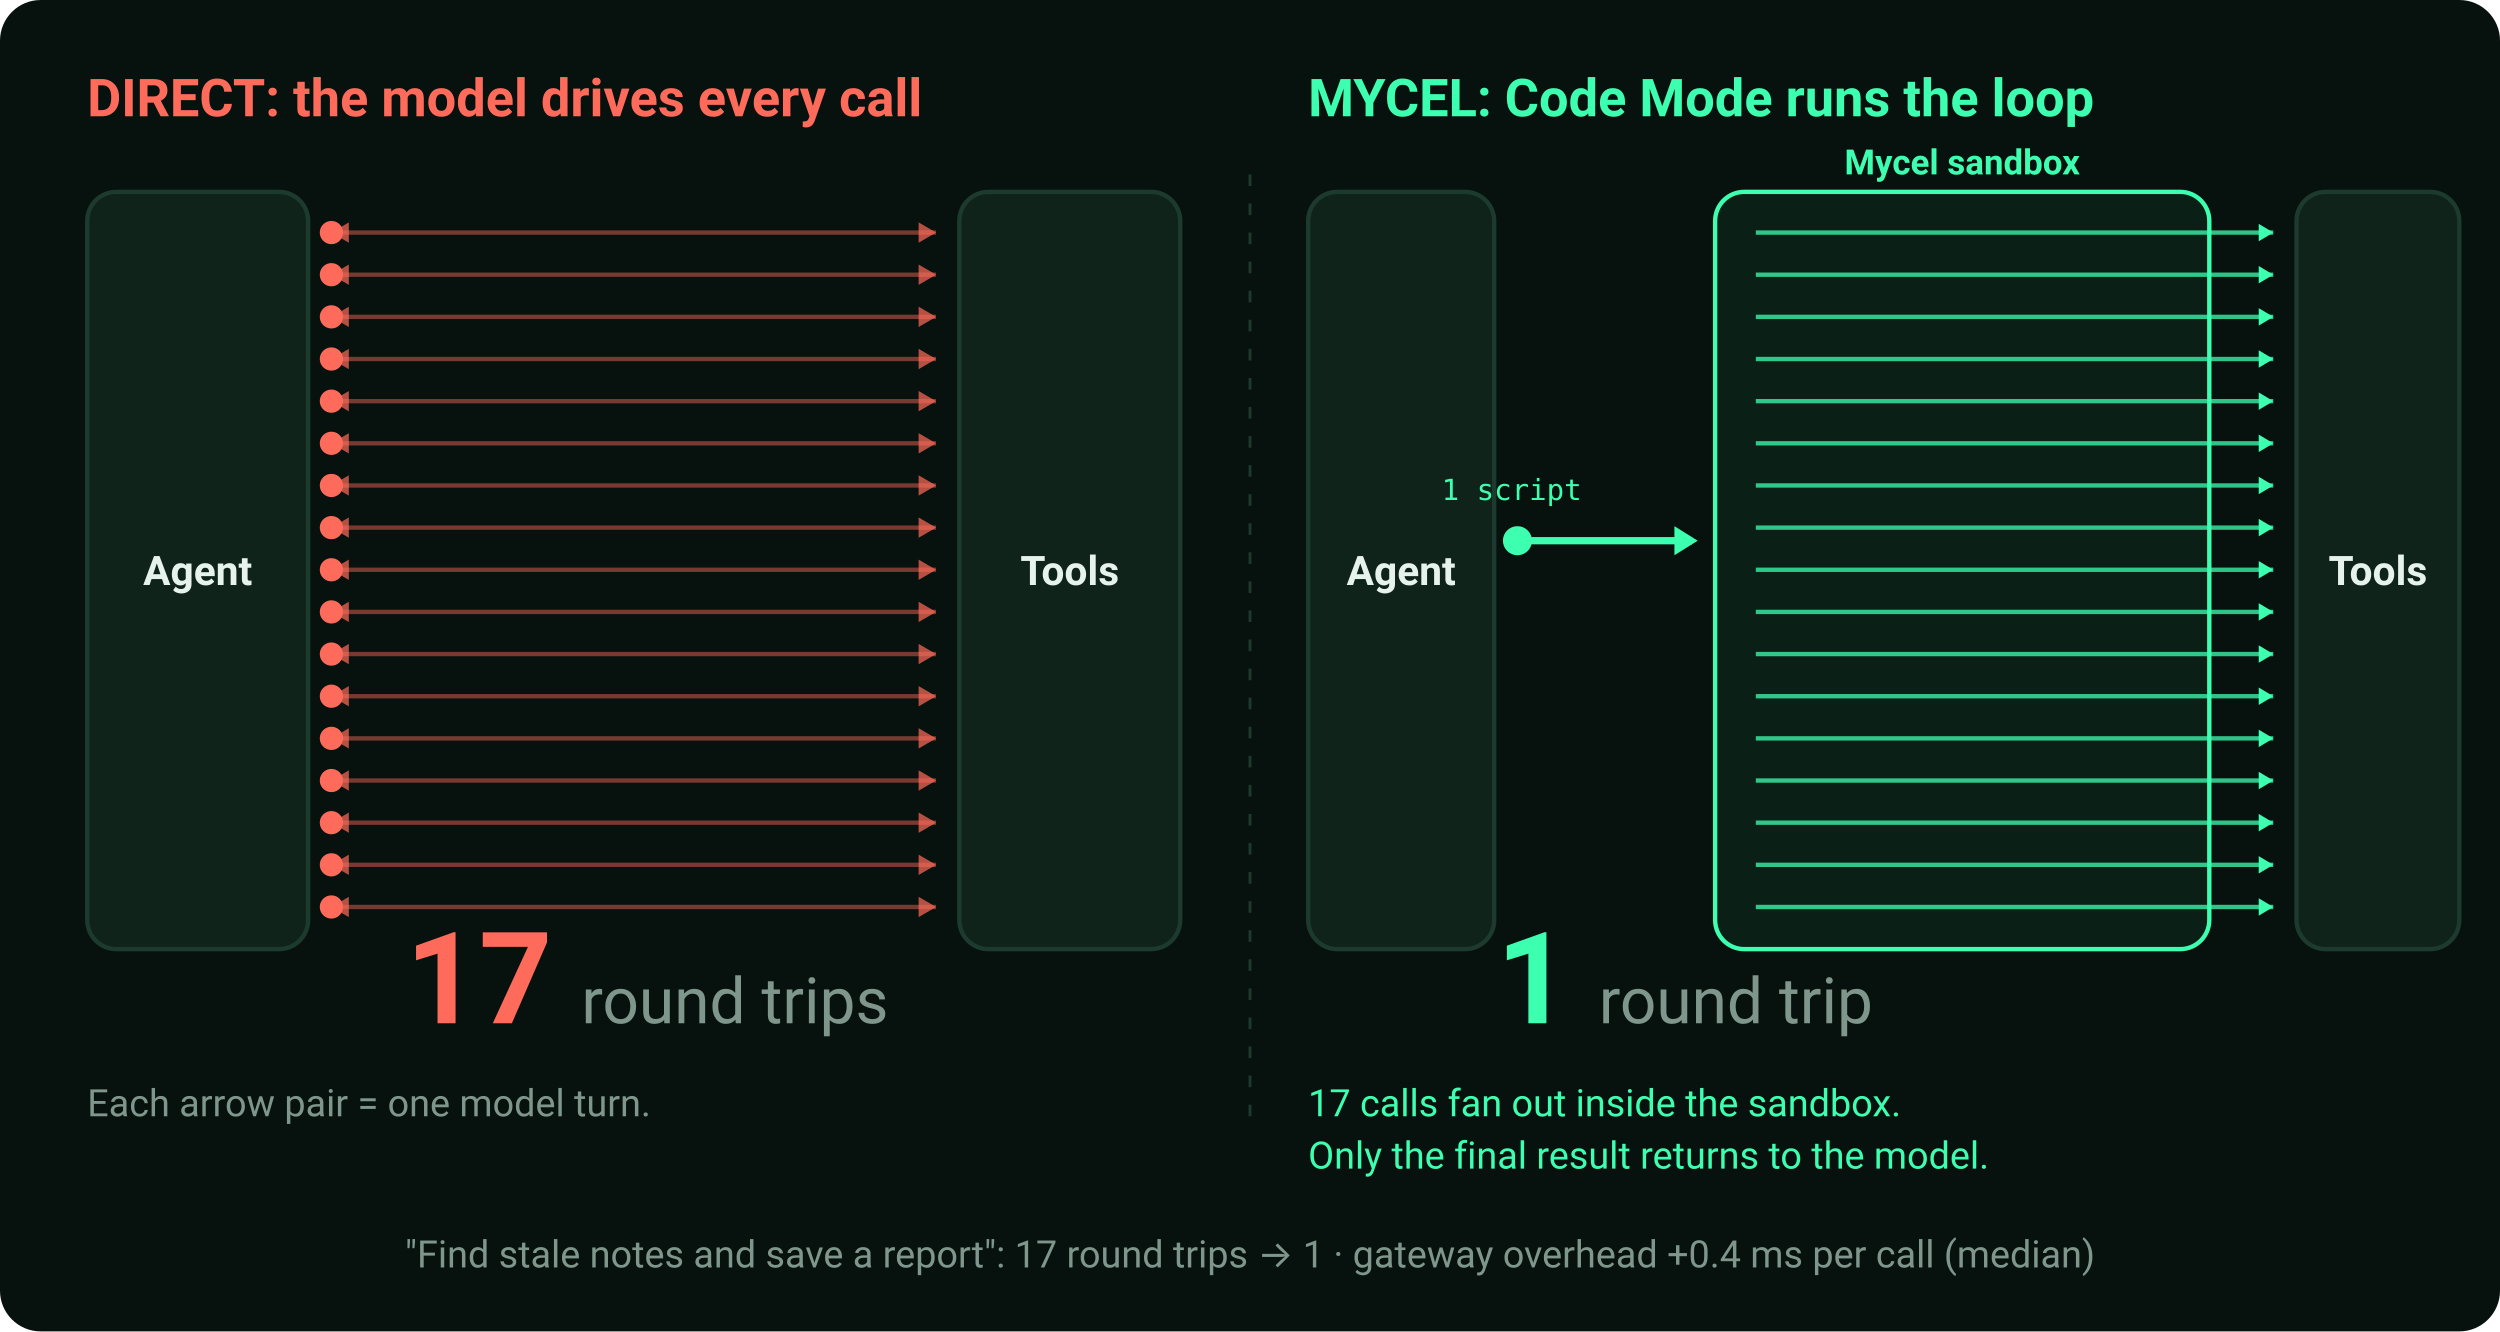
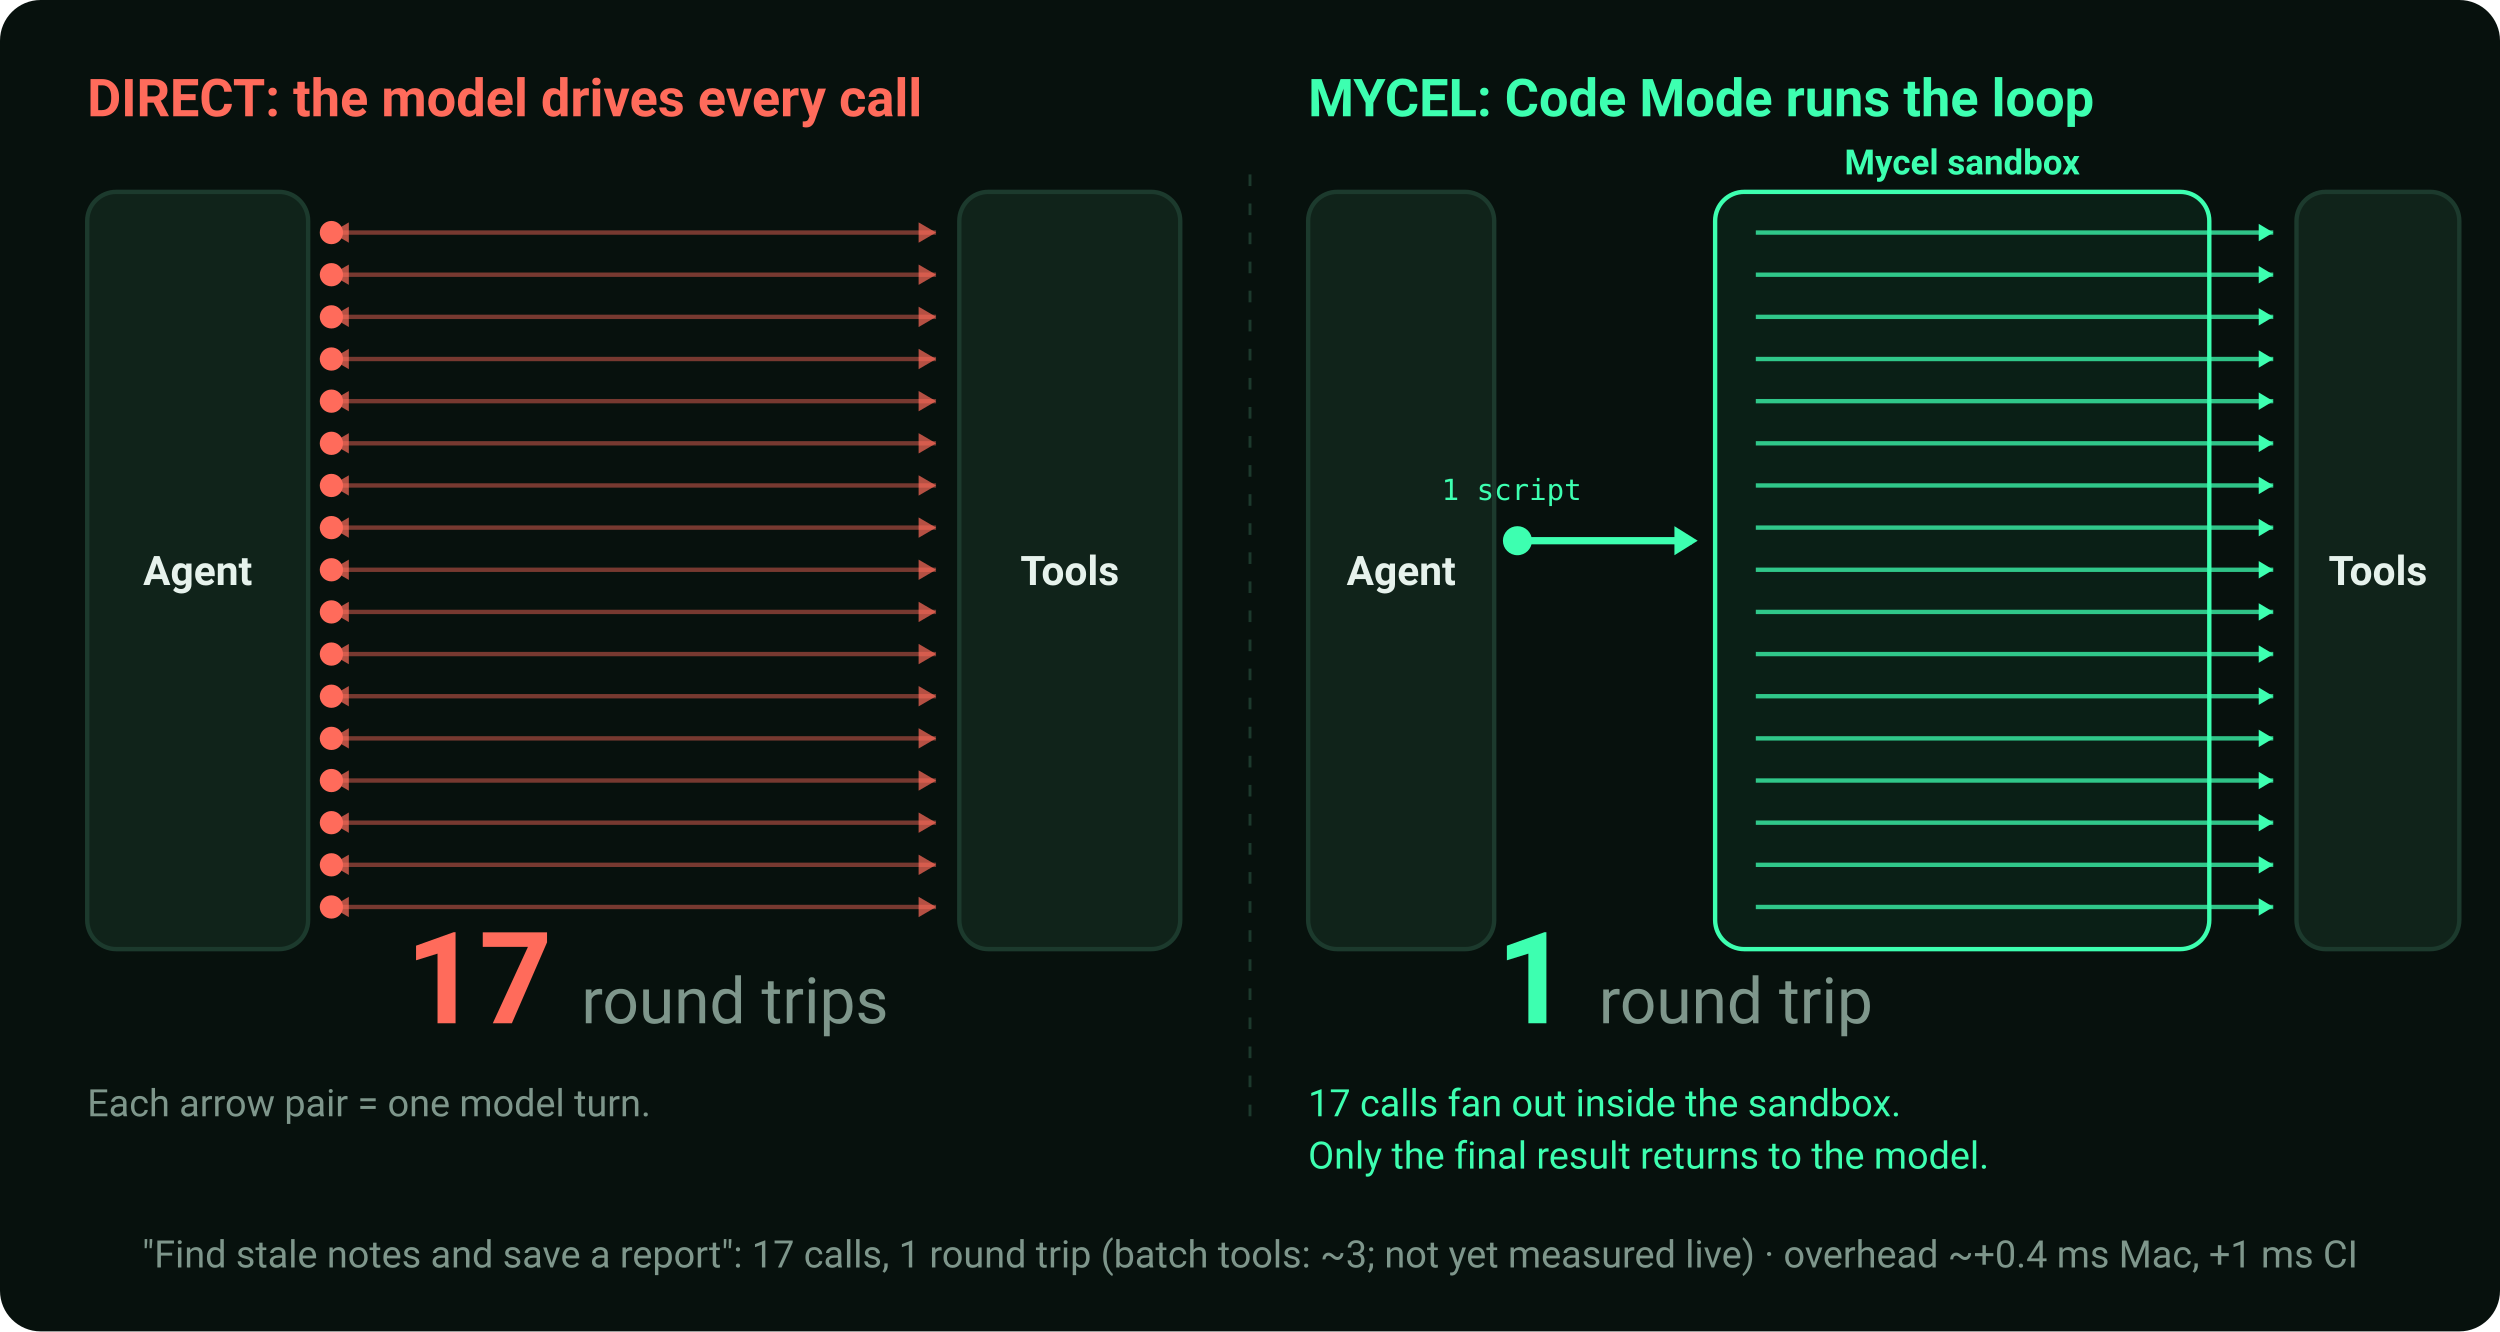
<svg xmlns="http://www.w3.org/2000/svg" viewBox="0 0 860 458" width="860" height="458" role="img" aria-labelledby="t d">
  <style>text{font-family:system-ui,-apple-system,'Segoe UI',Roboto,sans-serif;fill:#E6F2EC}.m{font-family:ui-monospace,SFMono-Regular,Menlo,Consolas,monospace}.dim{fill:#7E968B}.g{fill:#3DFFB0}.r{fill:#FF6B5B}.b{font-weight:700}
.fb{transform-box:fill-box;transform-origin:left center}.fc{transform-box:fill-box;transform-origin:center}
.ar0{animation:k_ar0 9.0s linear infinite;}@keyframes k_ar0{0%{opacity:0}5.556%{opacity:0}6.667%{opacity:1}91.111%{opacity:1}96.667%{opacity:0}100%{opacity:0}}
.dt0{animation:k_dt0 9.0s linear infinite;}@keyframes k_dt0{0%{opacity:0;transform:translateX(0)}5.556%{opacity:0;transform:translateX(0)}5.667%{opacity:1;transform:translateX(0)}7.222%{transform:translateX(208px)}8.889%{opacity:1;transform:translateX(0)}9.0%{opacity:0;transform:translateX(0)}100%{opacity:0;transform:translateX(0)}}
.ar1{animation:k_ar1 9.0s linear infinite;}@keyframes k_ar1{0%{opacity:0}8.889%{opacity:0}10.0%{opacity:1}91.111%{opacity:1}96.667%{opacity:0}100%{opacity:0}}
.dt1{animation:k_dt1 9.0s linear infinite;}@keyframes k_dt1{0%{opacity:0;transform:translateX(0)}8.889%{opacity:0;transform:translateX(0)}9.0%{opacity:1;transform:translateX(0)}10.556%{transform:translateX(208px)}12.222%{opacity:1;transform:translateX(0)}12.333%{opacity:0;transform:translateX(0)}100%{opacity:0;transform:translateX(0)}}
.ar2{animation:k_ar2 9.0s linear infinite;}@keyframes k_ar2{0%{opacity:0}12.222%{opacity:0}13.333%{opacity:1}91.111%{opacity:1}96.667%{opacity:0}100%{opacity:0}}
.dt2{animation:k_dt2 9.0s linear infinite;}@keyframes k_dt2{0%{opacity:0;transform:translateX(0)}12.222%{opacity:0;transform:translateX(0)}12.333%{opacity:1;transform:translateX(0)}13.889%{transform:translateX(208px)}15.556%{opacity:1;transform:translateX(0)}15.667%{opacity:0;transform:translateX(0)}100%{opacity:0;transform:translateX(0)}}
.ar3{animation:k_ar3 9.0s linear infinite;}@keyframes k_ar3{0%{opacity:0}15.556%{opacity:0}16.667%{opacity:1}91.111%{opacity:1}96.667%{opacity:0}100%{opacity:0}}
.dt3{animation:k_dt3 9.0s linear infinite;}@keyframes k_dt3{0%{opacity:0;transform:translateX(0)}15.556%{opacity:0;transform:translateX(0)}15.667%{opacity:1;transform:translateX(0)}17.222%{transform:translateX(208px)}18.889%{opacity:1;transform:translateX(0)}19.0%{opacity:0;transform:translateX(0)}100%{opacity:0;transform:translateX(0)}}
.ar4{animation:k_ar4 9.0s linear infinite;}@keyframes k_ar4{0%{opacity:0}18.889%{opacity:0}20.0%{opacity:1}91.111%{opacity:1}96.667%{opacity:0}100%{opacity:0}}
.dt4{animation:k_dt4 9.0s linear infinite;}@keyframes k_dt4{0%{opacity:0;transform:translateX(0)}18.889%{opacity:0;transform:translateX(0)}19.0%{opacity:1;transform:translateX(0)}20.556%{transform:translateX(208px)}22.222%{opacity:1;transform:translateX(0)}22.333%{opacity:0;transform:translateX(0)}100%{opacity:0;transform:translateX(0)}}
.ar5{animation:k_ar5 9.0s linear infinite;}@keyframes k_ar5{0%{opacity:0}22.222%{opacity:0}23.333%{opacity:1}91.111%{opacity:1}96.667%{opacity:0}100%{opacity:0}}
.dt5{animation:k_dt5 9.0s linear infinite;}@keyframes k_dt5{0%{opacity:0;transform:translateX(0)}22.222%{opacity:0;transform:translateX(0)}22.333%{opacity:1;transform:translateX(0)}23.889%{transform:translateX(208px)}25.556%{opacity:1;transform:translateX(0)}25.667%{opacity:0;transform:translateX(0)}100%{opacity:0;transform:translateX(0)}}
.ar6{animation:k_ar6 9.0s linear infinite;}@keyframes k_ar6{0%{opacity:0}25.556%{opacity:0}26.667%{opacity:1}91.111%{opacity:1}96.667%{opacity:0}100%{opacity:0}}
.dt6{animation:k_dt6 9.0s linear infinite;}@keyframes k_dt6{0%{opacity:0;transform:translateX(0)}25.556%{opacity:0;transform:translateX(0)}25.667%{opacity:1;transform:translateX(0)}27.222%{transform:translateX(208px)}28.889%{opacity:1;transform:translateX(0)}29.0%{opacity:0;transform:translateX(0)}100%{opacity:0;transform:translateX(0)}}
.ar7{animation:k_ar7 9.0s linear infinite;}@keyframes k_ar7{0%{opacity:0}28.889%{opacity:0}30.0%{opacity:1}91.111%{opacity:1}96.667%{opacity:0}100%{opacity:0}}
.dt7{animation:k_dt7 9.0s linear infinite;}@keyframes k_dt7{0%{opacity:0;transform:translateX(0)}28.889%{opacity:0;transform:translateX(0)}29.0%{opacity:1;transform:translateX(0)}30.556%{transform:translateX(208px)}32.222%{opacity:1;transform:translateX(0)}32.333%{opacity:0;transform:translateX(0)}100%{opacity:0;transform:translateX(0)}}
.ar8{animation:k_ar8 9.0s linear infinite;}@keyframes k_ar8{0%{opacity:0}32.222%{opacity:0}33.333%{opacity:1}91.111%{opacity:1}96.667%{opacity:0}100%{opacity:0}}
.dt8{animation:k_dt8 9.0s linear infinite;}@keyframes k_dt8{0%{opacity:0;transform:translateX(0)}32.222%{opacity:0;transform:translateX(0)}32.333%{opacity:1;transform:translateX(0)}33.889%{transform:translateX(208px)}35.556%{opacity:1;transform:translateX(0)}35.667%{opacity:0;transform:translateX(0)}100%{opacity:0;transform:translateX(0)}}
.ar9{animation:k_ar9 9.0s linear infinite;}@keyframes k_ar9{0%{opacity:0}35.556%{opacity:0}36.667%{opacity:1}91.111%{opacity:1}96.667%{opacity:0}100%{opacity:0}}
.dt9{animation:k_dt9 9.0s linear infinite;}@keyframes k_dt9{0%{opacity:0;transform:translateX(0)}35.556%{opacity:0;transform:translateX(0)}35.667%{opacity:1;transform:translateX(0)}37.222%{transform:translateX(208px)}38.889%{opacity:1;transform:translateX(0)}39.0%{opacity:0;transform:translateX(0)}100%{opacity:0;transform:translateX(0)}}
.ar10{animation:k_ar10 9.0s linear infinite;}@keyframes k_ar10{0%{opacity:0}38.889%{opacity:0}40.0%{opacity:1}91.111%{opacity:1}96.667%{opacity:0}100%{opacity:0}}
.dt10{animation:k_dt10 9.0s linear infinite;}@keyframes k_dt10{0%{opacity:0;transform:translateX(0)}38.889%{opacity:0;transform:translateX(0)}39.0%{opacity:1;transform:translateX(0)}40.556%{transform:translateX(208px)}42.222%{opacity:1;transform:translateX(0)}42.333%{opacity:0;transform:translateX(0)}100%{opacity:0;transform:translateX(0)}}
.ar11{animation:k_ar11 9.0s linear infinite;}@keyframes k_ar11{0%{opacity:0}42.222%{opacity:0}43.333%{opacity:1}91.111%{opacity:1}96.667%{opacity:0}100%{opacity:0}}
.dt11{animation:k_dt11 9.0s linear infinite;}@keyframes k_dt11{0%{opacity:0;transform:translateX(0)}42.222%{opacity:0;transform:translateX(0)}42.333%{opacity:1;transform:translateX(0)}43.889%{transform:translateX(208px)}45.556%{opacity:1;transform:translateX(0)}45.667%{opacity:0;transform:translateX(0)}100%{opacity:0;transform:translateX(0)}}
.ar12{animation:k_ar12 9.0s linear infinite;}@keyframes k_ar12{0%{opacity:0}45.556%{opacity:0}46.667%{opacity:1}91.111%{opacity:1}96.667%{opacity:0}100%{opacity:0}}
.dt12{animation:k_dt12 9.0s linear infinite;}@keyframes k_dt12{0%{opacity:0;transform:translateX(0)}45.556%{opacity:0;transform:translateX(0)}45.667%{opacity:1;transform:translateX(0)}47.222%{transform:translateX(208px)}48.889%{opacity:1;transform:translateX(0)}49.0%{opacity:0;transform:translateX(0)}100%{opacity:0;transform:translateX(0)}}
.ar13{animation:k_ar13 9.0s linear infinite;}@keyframes k_ar13{0%{opacity:0}48.889%{opacity:0}50.0%{opacity:1}91.111%{opacity:1}96.667%{opacity:0}100%{opacity:0}}
.dt13{animation:k_dt13 9.0s linear infinite;}@keyframes k_dt13{0%{opacity:0;transform:translateX(0)}48.889%{opacity:0;transform:translateX(0)}49.0%{opacity:1;transform:translateX(0)}50.556%{transform:translateX(208px)}52.222%{opacity:1;transform:translateX(0)}52.333%{opacity:0;transform:translateX(0)}100%{opacity:0;transform:translateX(0)}}
.ar14{animation:k_ar14 9.0s linear infinite;}@keyframes k_ar14{0%{opacity:0}52.222%{opacity:0}53.333%{opacity:1}91.111%{opacity:1}96.667%{opacity:0}100%{opacity:0}}
.dt14{animation:k_dt14 9.0s linear infinite;}@keyframes k_dt14{0%{opacity:0;transform:translateX(0)}52.222%{opacity:0;transform:translateX(0)}52.333%{opacity:1;transform:translateX(0)}53.889%{transform:translateX(208px)}55.556%{opacity:1;transform:translateX(0)}55.667%{opacity:0;transform:translateX(0)}100%{opacity:0;transform:translateX(0)}}
.ar15{animation:k_ar15 9.0s linear infinite;}@keyframes k_ar15{0%{opacity:0}55.556%{opacity:0}56.667%{opacity:1}91.111%{opacity:1}96.667%{opacity:0}100%{opacity:0}}
.dt15{animation:k_dt15 9.0s linear infinite;}@keyframes k_dt15{0%{opacity:0;transform:translateX(0)}55.556%{opacity:0;transform:translateX(0)}55.667%{opacity:1;transform:translateX(0)}57.222%{transform:translateX(208px)}58.889%{opacity:1;transform:translateX(0)}59.0%{opacity:0;transform:translateX(0)}100%{opacity:0;transform:translateX(0)}}
.ar16{animation:k_ar16 9.0s linear infinite;}@keyframes k_ar16{0%{opacity:0}58.889%{opacity:0}60.0%{opacity:1}91.111%{opacity:1}96.667%{opacity:0}100%{opacity:0}}
.dt16{animation:k_dt16 9.0s linear infinite;}@keyframes k_dt16{0%{opacity:0;transform:translateX(0)}58.889%{opacity:0;transform:translateX(0)}59.0%{opacity:1;transform:translateX(0)}60.556%{transform:translateX(208px)}62.222%{opacity:1;transform:translateX(0)}62.333%{opacity:0;transform:translateX(0)}100%{opacity:0;transform:translateX(0)}}
.cl1{animation:k_cl1 9.0s linear infinite;}@keyframes k_cl1{0%{opacity:0}5.556%{opacity:0}5.889%{opacity:1}8.889%{opacity:1}9.222%{opacity:0}100%{opacity:0}}
.cl2{animation:k_cl2 9.0s linear infinite;}@keyframes k_cl2{0%{opacity:0}8.889%{opacity:0}9.222%{opacity:1}12.222%{opacity:1}12.556%{opacity:0}100%{opacity:0}}
.cl3{animation:k_cl3 9.0s linear infinite;}@keyframes k_cl3{0%{opacity:0}12.222%{opacity:0}12.556%{opacity:1}15.556%{opacity:1}15.889%{opacity:0}100%{opacity:0}}
.cl4{animation:k_cl4 9.0s linear infinite;}@keyframes k_cl4{0%{opacity:0}15.556%{opacity:0}15.889%{opacity:1}18.889%{opacity:1}19.222%{opacity:0}100%{opacity:0}}
.cl5{animation:k_cl5 9.0s linear infinite;}@keyframes k_cl5{0%{opacity:0}18.889%{opacity:0}19.222%{opacity:1}22.222%{opacity:1}22.556%{opacity:0}100%{opacity:0}}
.cl6{animation:k_cl6 9.0s linear infinite;}@keyframes k_cl6{0%{opacity:0}22.222%{opacity:0}22.556%{opacity:1}25.556%{opacity:1}25.889%{opacity:0}100%{opacity:0}}
.cl7{animation:k_cl7 9.0s linear infinite;}@keyframes k_cl7{0%{opacity:0}25.556%{opacity:0}25.889%{opacity:1}28.889%{opacity:1}29.222%{opacity:0}100%{opacity:0}}
.cl8{animation:k_cl8 9.0s linear infinite;}@keyframes k_cl8{0%{opacity:0}28.889%{opacity:0}29.222%{opacity:1}32.222%{opacity:1}32.556%{opacity:0}100%{opacity:0}}
.cl9{animation:k_cl9 9.0s linear infinite;}@keyframes k_cl9{0%{opacity:0}32.222%{opacity:0}32.556%{opacity:1}35.556%{opacity:1}35.889%{opacity:0}100%{opacity:0}}
.cl10{animation:k_cl10 9.0s linear infinite;}@keyframes k_cl10{0%{opacity:0}35.556%{opacity:0}35.889%{opacity:1}38.889%{opacity:1}39.222%{opacity:0}100%{opacity:0}}
.cl11{animation:k_cl11 9.0s linear infinite;}@keyframes k_cl11{0%{opacity:0}38.889%{opacity:0}39.222%{opacity:1}42.222%{opacity:1}42.556%{opacity:0}100%{opacity:0}}
.cl12{animation:k_cl12 9.0s linear infinite;}@keyframes k_cl12{0%{opacity:0}42.222%{opacity:0}42.556%{opacity:1}45.556%{opacity:1}45.889%{opacity:0}100%{opacity:0}}
.cl13{animation:k_cl13 9.0s linear infinite;}@keyframes k_cl13{0%{opacity:0}45.556%{opacity:0}45.889%{opacity:1}48.889%{opacity:1}49.222%{opacity:0}100%{opacity:0}}
.cl14{animation:k_cl14 9.0s linear infinite;}@keyframes k_cl14{0%{opacity:0}48.889%{opacity:0}49.222%{opacity:1}52.222%{opacity:1}52.556%{opacity:0}100%{opacity:0}}
.cl15{animation:k_cl15 9.0s linear infinite;}@keyframes k_cl15{0%{opacity:0}52.222%{opacity:0}52.556%{opacity:1}55.556%{opacity:1}55.889%{opacity:0}100%{opacity:0}}
.cl16{animation:k_cl16 9.0s linear infinite;}@keyframes k_cl16{0%{opacity:0}55.556%{opacity:0}55.889%{opacity:1}58.889%{opacity:1}59.222%{opacity:0}100%{opacity:0}}
.cl17{animation:k_cl17 9.0s linear infinite;}@keyframes k_cl17{0%{opacity:0}58.889%{opacity:0}59.222%{opacity:1}91.111%{opacity:1}91.444%{opacity:0}100%{opacity:0}}
.sdot{animation:k_sdot 9.0s linear infinite;}@keyframes k_sdot{0%{opacity:0;transform:translateX(0)}5.556%{opacity:0;transform:translateX(0)}5.667%{opacity:1}14.444%{opacity:1;transform:translateX(62px)}15.0%{opacity:0;transform:translateX(62px)}100%{opacity:0}}
.script{animation:k_script 9.0s linear infinite;}@keyframes k_script{0%{opacity:0}5.556%{opacity:0}7.222%{opacity:1}91.111%{opacity:1}92.778%{opacity:0}100%{opacity:0}}
.fo0{animation:k_fo0 9.0s linear infinite;}@keyframes k_fo0{0%{opacity:0}15.556%{opacity:0}16.444%{opacity:1}91.111%{opacity:1}96.667%{opacity:0}100%{opacity:0}}
.fo1{animation:k_fo1 9.0s linear infinite;}@keyframes k_fo1{0%{opacity:0}16.556%{opacity:0}17.444%{opacity:1}91.111%{opacity:1}96.667%{opacity:0}100%{opacity:0}}
.fo2{animation:k_fo2 9.0s linear infinite;}@keyframes k_fo2{0%{opacity:0}17.556%{opacity:0}18.444%{opacity:1}91.111%{opacity:1}96.667%{opacity:0}100%{opacity:0}}
.fo3{animation:k_fo3 9.0s linear infinite;}@keyframes k_fo3{0%{opacity:0}18.556%{opacity:0}19.444%{opacity:1}91.111%{opacity:1}96.667%{opacity:0}100%{opacity:0}}
.fo4{animation:k_fo4 9.0s linear infinite;}@keyframes k_fo4{0%{opacity:0}19.556%{opacity:0}20.444%{opacity:1}91.111%{opacity:1}96.667%{opacity:0}100%{opacity:0}}
.fo5{animation:k_fo5 9.0s linear infinite;}@keyframes k_fo5{0%{opacity:0}20.556%{opacity:0}21.444%{opacity:1}91.111%{opacity:1}96.667%{opacity:0}100%{opacity:0}}
.fo6{animation:k_fo6 9.0s linear infinite;}@keyframes k_fo6{0%{opacity:0}21.556%{opacity:0}22.444%{opacity:1}91.111%{opacity:1}96.667%{opacity:0}100%{opacity:0}}
.fo7{animation:k_fo7 9.0s linear infinite;}@keyframes k_fo7{0%{opacity:0}22.556%{opacity:0}23.444%{opacity:1}91.111%{opacity:1}96.667%{opacity:0}100%{opacity:0}}
.fo8{animation:k_fo8 9.0s linear infinite;}@keyframes k_fo8{0%{opacity:0}23.556%{opacity:0}24.444%{opacity:1}91.111%{opacity:1}96.667%{opacity:0}100%{opacity:0}}
.fo9{animation:k_fo9 9.0s linear infinite;}@keyframes k_fo9{0%{opacity:0}24.556%{opacity:0}25.444%{opacity:1}91.111%{opacity:1}96.667%{opacity:0}100%{opacity:0}}
.fo10{animation:k_fo10 9.0s linear infinite;}@keyframes k_fo10{0%{opacity:0}25.556%{opacity:0}26.444%{opacity:1}91.111%{opacity:1}96.667%{opacity:0}100%{opacity:0}}
.fo11{animation:k_fo11 9.0s linear infinite;}@keyframes k_fo11{0%{opacity:0}26.556%{opacity:0}27.444%{opacity:1}91.111%{opacity:1}96.667%{opacity:0}100%{opacity:0}}
.fo12{animation:k_fo12 9.0s linear infinite;}@keyframes k_fo12{0%{opacity:0}27.556%{opacity:0}28.444%{opacity:1}91.111%{opacity:1}96.667%{opacity:0}100%{opacity:0}}
.fo13{animation:k_fo13 9.0s linear infinite;}@keyframes k_fo13{0%{opacity:0}28.556%{opacity:0}29.444%{opacity:1}91.111%{opacity:1}96.667%{opacity:0}100%{opacity:0}}
.fo14{animation:k_fo14 9.0s linear infinite;}@keyframes k_fo14{0%{opacity:0}29.556%{opacity:0}30.444%{opacity:1}91.111%{opacity:1}96.667%{opacity:0}100%{opacity:0}}
.fo15{animation:k_fo15 9.0s linear infinite;}@keyframes k_fo15{0%{opacity:0}30.556%{opacity:0}31.444%{opacity:1}91.111%{opacity:1}96.667%{opacity:0}100%{opacity:0}}
.fo16{animation:k_fo16 9.0s linear infinite;}@keyframes k_fo16{0%{opacity:0}31.556%{opacity:0}32.444%{opacity:1}91.111%{opacity:1}96.667%{opacity:0}100%{opacity:0}}
.c1{animation:k_c1 9.0s linear infinite;}@keyframes k_c1{0%{opacity:0}15.556%{opacity:0}17.778%{opacity:1}91.111%{opacity:1}93.333%{opacity:0}100%{opacity:0}}
.cap{animation:k_cap 9.0s linear infinite;}@keyframes k_cap{0%{opacity:0}33.333%{opacity:0}35.0%{opacity:1}91.111%{opacity:1}92.778%{opacity:0}100%{opacity:0}}
@media (prefers-reduced-motion: reduce){*{animation:none !important}}</style>
  <rect width="860" height="458" rx="14" fill="#07110D" />
  <text x="30" y="40" font-size="18" class="r b">DIRECT: the model drives every call</text>
  <text x="450" y="40" font-size="18" class="g b">MYCEL: Code Mode runs the loop</text>
  <rect x="30" y="66" width="76" height="260.5" rx="10" fill="#10231A" stroke="#1C3A2D" stroke-width="1.5" />
  <text x="68.0" y="201.25" font-size="14" text-anchor="middle" class="b">Agent</text>
  <rect x="330" y="66" width="76" height="260.5" rx="10" fill="#10231A" stroke="#1C3A2D" stroke-width="1.5" />
  <text x="368.0" y="201.25" font-size="14" text-anchor="middle" class="b">Tools</text>
  <g class="ar0">
    <line x1="114" y1="80.0" x2="322" y2="80.0" stroke="#FF6B5B" stroke-opacity=".45" stroke-width="1.5" />
    <path d="M322 80.0 l-6 -3.5 v7 z" fill="#FF6B5B" fill-opacity=".7" />
    <path d="M114 80.0 l6 -3.5 v7 z" fill="#FF6B5B" fill-opacity=".7" />
  </g>
  <circle class="dt0" cx="114" cy="80.0" r="4" fill="#FF6B5B" />
  <g class="ar1">
    <line x1="114" y1="94.5" x2="322" y2="94.5" stroke="#FF6B5B" stroke-opacity=".45" stroke-width="1.5" />
    <path d="M322 94.5 l-6 -3.5 v7 z" fill="#FF6B5B" fill-opacity=".7" />
    <path d="M114 94.5 l6 -3.5 v7 z" fill="#FF6B5B" fill-opacity=".7" />
  </g>
  <circle class="dt1" cx="114" cy="94.5" r="4" fill="#FF6B5B" />
  <g class="ar2">
    <line x1="114" y1="109.0" x2="322" y2="109.0" stroke="#FF6B5B" stroke-opacity=".45" stroke-width="1.5" />
    <path d="M322 109.0 l-6 -3.5 v7 z" fill="#FF6B5B" fill-opacity=".7" />
    <path d="M114 109.0 l6 -3.5 v7 z" fill="#FF6B5B" fill-opacity=".7" />
  </g>
  <circle class="dt2" cx="114" cy="109.0" r="4" fill="#FF6B5B" />
  <g class="ar3">
    <line x1="114" y1="123.5" x2="322" y2="123.5" stroke="#FF6B5B" stroke-opacity=".45" stroke-width="1.5" />
    <path d="M322 123.5 l-6 -3.5 v7 z" fill="#FF6B5B" fill-opacity=".7" />
    <path d="M114 123.5 l6 -3.5 v7 z" fill="#FF6B5B" fill-opacity=".7" />
  </g>
  <circle class="dt3" cx="114" cy="123.5" r="4" fill="#FF6B5B" />
  <g class="ar4">
    <line x1="114" y1="138.0" x2="322" y2="138.0" stroke="#FF6B5B" stroke-opacity=".45" stroke-width="1.5" />
    <path d="M322 138.0 l-6 -3.5 v7 z" fill="#FF6B5B" fill-opacity=".7" />
    <path d="M114 138.0 l6 -3.5 v7 z" fill="#FF6B5B" fill-opacity=".7" />
  </g>
  <circle class="dt4" cx="114" cy="138.0" r="4" fill="#FF6B5B" />
  <g class="ar5">
    <line x1="114" y1="152.5" x2="322" y2="152.5" stroke="#FF6B5B" stroke-opacity=".45" stroke-width="1.5" />
    <path d="M322 152.5 l-6 -3.5 v7 z" fill="#FF6B5B" fill-opacity=".7" />
    <path d="M114 152.5 l6 -3.5 v7 z" fill="#FF6B5B" fill-opacity=".7" />
  </g>
  <circle class="dt5" cx="114" cy="152.5" r="4" fill="#FF6B5B" />
  <g class="ar6">
    <line x1="114" y1="167.0" x2="322" y2="167.0" stroke="#FF6B5B" stroke-opacity=".45" stroke-width="1.5" />
    <path d="M322 167.0 l-6 -3.5 v7 z" fill="#FF6B5B" fill-opacity=".7" />
    <path d="M114 167.0 l6 -3.5 v7 z" fill="#FF6B5B" fill-opacity=".7" />
  </g>
  <circle class="dt6" cx="114" cy="167.0" r="4" fill="#FF6B5B" />
  <g class="ar7">
    <line x1="114" y1="181.5" x2="322" y2="181.5" stroke="#FF6B5B" stroke-opacity=".45" stroke-width="1.5" />
    <path d="M322 181.5 l-6 -3.5 v7 z" fill="#FF6B5B" fill-opacity=".7" />
    <path d="M114 181.5 l6 -3.5 v7 z" fill="#FF6B5B" fill-opacity=".7" />
  </g>
  <circle class="dt7" cx="114" cy="181.5" r="4" fill="#FF6B5B" />
  <g class="ar8">
    <line x1="114" y1="196.0" x2="322" y2="196.0" stroke="#FF6B5B" stroke-opacity=".45" stroke-width="1.5" />
    <path d="M322 196.0 l-6 -3.5 v7 z" fill="#FF6B5B" fill-opacity=".7" />
    <path d="M114 196.0 l6 -3.5 v7 z" fill="#FF6B5B" fill-opacity=".7" />
  </g>
  <circle class="dt8" cx="114" cy="196.0" r="4" fill="#FF6B5B" />
  <g class="ar9">
    <line x1="114" y1="210.5" x2="322" y2="210.5" stroke="#FF6B5B" stroke-opacity=".45" stroke-width="1.5" />
    <path d="M322 210.5 l-6 -3.5 v7 z" fill="#FF6B5B" fill-opacity=".7" />
    <path d="M114 210.5 l6 -3.5 v7 z" fill="#FF6B5B" fill-opacity=".7" />
  </g>
  <circle class="dt9" cx="114" cy="210.5" r="4" fill="#FF6B5B" />
  <g class="ar10">
    <line x1="114" y1="225.0" x2="322" y2="225.0" stroke="#FF6B5B" stroke-opacity=".45" stroke-width="1.5" />
    <path d="M322 225.0 l-6 -3.5 v7 z" fill="#FF6B5B" fill-opacity=".7" />
    <path d="M114 225.0 l6 -3.5 v7 z" fill="#FF6B5B" fill-opacity=".7" />
  </g>
  <circle class="dt10" cx="114" cy="225.0" r="4" fill="#FF6B5B" />
  <g class="ar11">
    <line x1="114" y1="239.5" x2="322" y2="239.5" stroke="#FF6B5B" stroke-opacity=".45" stroke-width="1.5" />
    <path d="M322 239.5 l-6 -3.5 v7 z" fill="#FF6B5B" fill-opacity=".7" />
    <path d="M114 239.5 l6 -3.5 v7 z" fill="#FF6B5B" fill-opacity=".7" />
  </g>
  <circle class="dt11" cx="114" cy="239.5" r="4" fill="#FF6B5B" />
  <g class="ar12">
    <line x1="114" y1="254.0" x2="322" y2="254.0" stroke="#FF6B5B" stroke-opacity=".45" stroke-width="1.5" />
    <path d="M322 254.0 l-6 -3.5 v7 z" fill="#FF6B5B" fill-opacity=".7" />
    <path d="M114 254.0 l6 -3.5 v7 z" fill="#FF6B5B" fill-opacity=".7" />
  </g>
  <circle class="dt12" cx="114" cy="254.0" r="4" fill="#FF6B5B" />
  <g class="ar13">
    <line x1="114" y1="268.5" x2="322" y2="268.5" stroke="#FF6B5B" stroke-opacity=".45" stroke-width="1.5" />
    <path d="M322 268.5 l-6 -3.5 v7 z" fill="#FF6B5B" fill-opacity=".7" />
    <path d="M114 268.5 l6 -3.5 v7 z" fill="#FF6B5B" fill-opacity=".7" />
  </g>
  <circle class="dt13" cx="114" cy="268.5" r="4" fill="#FF6B5B" />
  <g class="ar14">
    <line x1="114" y1="283.0" x2="322" y2="283.0" stroke="#FF6B5B" stroke-opacity=".45" stroke-width="1.5" />
    <path d="M322 283.0 l-6 -3.5 v7 z" fill="#FF6B5B" fill-opacity=".7" />
    <path d="M114 283.0 l6 -3.5 v7 z" fill="#FF6B5B" fill-opacity=".7" />
  </g>
  <circle class="dt14" cx="114" cy="283.0" r="4" fill="#FF6B5B" />
  <g class="ar15">
    <line x1="114" y1="297.5" x2="322" y2="297.5" stroke="#FF6B5B" stroke-opacity=".45" stroke-width="1.5" />
    <path d="M322 297.5 l-6 -3.5 v7 z" fill="#FF6B5B" fill-opacity=".7" />
    <path d="M114 297.5 l6 -3.5 v7 z" fill="#FF6B5B" fill-opacity=".7" />
  </g>
  <circle class="dt15" cx="114" cy="297.5" r="4" fill="#FF6B5B" />
  <g class="ar16">
    <line x1="114" y1="312.0" x2="322" y2="312.0" stroke="#FF6B5B" stroke-opacity=".45" stroke-width="1.5" />
    <path d="M322 312.0 l-6 -3.5 v7 z" fill="#FF6B5B" fill-opacity=".7" />
    <path d="M114 312.0 l6 -3.5 v7 z" fill="#FF6B5B" fill-opacity=".7" />
  </g>
  <circle class="dt16" cx="114" cy="312.0" r="4" fill="#FF6B5B" />
  <text class="cl1 r b" x="190" y="352" font-size="44" text-anchor="end" style="opacity:0">1</text>
  <text class="cl2 r b" x="190" y="352" font-size="44" text-anchor="end" style="opacity:0">2</text>
  <text class="cl3 r b" x="190" y="352" font-size="44" text-anchor="end" style="opacity:0">3</text>
  <text class="cl4 r b" x="190" y="352" font-size="44" text-anchor="end" style="opacity:0">4</text>
  <text class="cl5 r b" x="190" y="352" font-size="44" text-anchor="end" style="opacity:0">5</text>
  <text class="cl6 r b" x="190" y="352" font-size="44" text-anchor="end" style="opacity:0">6</text>
  <text class="cl7 r b" x="190" y="352" font-size="44" text-anchor="end" style="opacity:0">7</text>
  <text class="cl8 r b" x="190" y="352" font-size="44" text-anchor="end" style="opacity:0">8</text>
  <text class="cl9 r b" x="190" y="352" font-size="44" text-anchor="end" style="opacity:0">9</text>
  <text class="cl10 r b" x="190" y="352" font-size="44" text-anchor="end" style="opacity:0">10</text>
  <text class="cl11 r b" x="190" y="352" font-size="44" text-anchor="end" style="opacity:0">11</text>
  <text class="cl12 r b" x="190" y="352" font-size="44" text-anchor="end" style="opacity:0">12</text>
  <text class="cl13 r b" x="190" y="352" font-size="44" text-anchor="end" style="opacity:0">13</text>
  <text class="cl14 r b" x="190" y="352" font-size="44" text-anchor="end" style="opacity:0">14</text>
  <text class="cl15 r b" x="190" y="352" font-size="44" text-anchor="end" style="opacity:0">15</text>
  <text class="cl16 r b" x="190" y="352" font-size="44" text-anchor="end" style="opacity:0">16</text>
  <text class="cl17 r b" x="190" y="352" font-size="44" text-anchor="end" style="opacity:1">17</text>
  <text x="200" y="352" font-size="22" class="dim">round trips</text>
  <text x="30" y="384" font-size="13" class="dim">Each arrow pair = one model turn.</text>
  <line x1="430" y1="60" x2="430" y2="390" stroke="#1C3A2D" stroke-dasharray="4 6" />
  <rect x="450" y="66" width="64" height="260.5" rx="10" fill="#10231A" stroke="#1C3A2D" stroke-width="1.5" />
  <text x="482.0" y="201.25" font-size="14" text-anchor="middle" class="b">Agent</text>
  <rect x="790" y="66" width="56" height="260.5" rx="10" fill="#10231A" stroke="#1C3A2D" stroke-width="1.5" />
  <text x="818.0" y="201.25" font-size="14" text-anchor="middle" class="b">Tools</text>
  <rect x="590" y="66" width="170" height="260.5" rx="10" fill="#3DFFB0" fill-opacity=".06" stroke="#3DFFB0" stroke-width="1.5" />
  <text x="675" y="60" font-size="12" text-anchor="middle" class="g b">Mycel sandbox</text>
  <line x1="522" y1="186" x2="582" y2="186" stroke="#3DFFB0" stroke-width="2.5" />
  <path d="M584 186 l-8 -5 v10 z" fill="#3DFFB0" />
  <circle class="sdot" cx="522" cy="186" r="5" fill="#3DFFB0" />
  <text class="script m" x="520" y="172" font-size="10" text-anchor="middle" style="fill:#3DFFB0">1 script</text>
  <g class="fo0">
    <line x1="604" y1="80.0" x2="782" y2="80.0" stroke="#3DFFB0" stroke-opacity=".75" stroke-width="1.5" />
    <path d="M782 80.0 l-5 -3 v6 z" fill="#3DFFB0" />
  </g>
  <g class="fo1">
    <line x1="604" y1="94.5" x2="782" y2="94.5" stroke="#3DFFB0" stroke-opacity=".75" stroke-width="1.5" />
    <path d="M782 94.5 l-5 -3 v6 z" fill="#3DFFB0" />
  </g>
  <g class="fo2">
    <line x1="604" y1="109.0" x2="782" y2="109.0" stroke="#3DFFB0" stroke-opacity=".75" stroke-width="1.5" />
    <path d="M782 109.0 l-5 -3 v6 z" fill="#3DFFB0" />
  </g>
  <g class="fo3">
    <line x1="604" y1="123.5" x2="782" y2="123.5" stroke="#3DFFB0" stroke-opacity=".75" stroke-width="1.5" />
    <path d="M782 123.5 l-5 -3 v6 z" fill="#3DFFB0" />
  </g>
  <g class="fo4">
    <line x1="604" y1="138.0" x2="782" y2="138.0" stroke="#3DFFB0" stroke-opacity=".75" stroke-width="1.5" />
    <path d="M782 138.0 l-5 -3 v6 z" fill="#3DFFB0" />
  </g>
  <g class="fo5">
    <line x1="604" y1="152.5" x2="782" y2="152.5" stroke="#3DFFB0" stroke-opacity=".75" stroke-width="1.5" />
    <path d="M782 152.5 l-5 -3 v6 z" fill="#3DFFB0" />
  </g>
  <g class="fo6">
    <line x1="604" y1="167.0" x2="782" y2="167.0" stroke="#3DFFB0" stroke-opacity=".75" stroke-width="1.5" />
    <path d="M782 167.0 l-5 -3 v6 z" fill="#3DFFB0" />
  </g>
  <g class="fo7">
    <line x1="604" y1="181.5" x2="782" y2="181.5" stroke="#3DFFB0" stroke-opacity=".75" stroke-width="1.5" />
    <path d="M782 181.5 l-5 -3 v6 z" fill="#3DFFB0" />
  </g>
  <g class="fo8">
    <line x1="604" y1="196.0" x2="782" y2="196.0" stroke="#3DFFB0" stroke-opacity=".75" stroke-width="1.5" />
    <path d="M782 196.0 l-5 -3 v6 z" fill="#3DFFB0" />
  </g>
  <g class="fo9">
    <line x1="604" y1="210.5" x2="782" y2="210.5" stroke="#3DFFB0" stroke-opacity=".75" stroke-width="1.5" />
    <path d="M782 210.5 l-5 -3 v6 z" fill="#3DFFB0" />
  </g>
  <g class="fo10">
    <line x1="604" y1="225.0" x2="782" y2="225.0" stroke="#3DFFB0" stroke-opacity=".75" stroke-width="1.5" />
    <path d="M782 225.0 l-5 -3 v6 z" fill="#3DFFB0" />
  </g>
  <g class="fo11">
    <line x1="604" y1="239.5" x2="782" y2="239.5" stroke="#3DFFB0" stroke-opacity=".75" stroke-width="1.5" />
    <path d="M782 239.5 l-5 -3 v6 z" fill="#3DFFB0" />
  </g>
  <g class="fo12">
    <line x1="604" y1="254.0" x2="782" y2="254.0" stroke="#3DFFB0" stroke-opacity=".75" stroke-width="1.5" />
    <path d="M782 254.0 l-5 -3 v6 z" fill="#3DFFB0" />
  </g>
  <g class="fo13">
    <line x1="604" y1="268.5" x2="782" y2="268.5" stroke="#3DFFB0" stroke-opacity=".75" stroke-width="1.5" />
    <path d="M782 268.5 l-5 -3 v6 z" fill="#3DFFB0" />
  </g>
  <g class="fo14">
    <line x1="604" y1="283.0" x2="782" y2="283.0" stroke="#3DFFB0" stroke-opacity=".75" stroke-width="1.5" />
    <path d="M782 283.0 l-5 -3 v6 z" fill="#3DFFB0" />
  </g>
  <g class="fo15">
    <line x1="604" y1="297.5" x2="782" y2="297.5" stroke="#3DFFB0" stroke-opacity=".75" stroke-width="1.5" />
    <path d="M782 297.5 l-5 -3 v6 z" fill="#3DFFB0" />
  </g>
  <g class="fo16">
    <line x1="604" y1="312.0" x2="782" y2="312.0" stroke="#3DFFB0" stroke-opacity=".75" stroke-width="1.5" />
    <path d="M782 312.0 l-5 -3 v6 z" fill="#3DFFB0" />
  </g>
  <text class="c1 g b" x="540" y="352" font-size="44" text-anchor="end" style="opacity:1">1</text>
  <text x="550" y="352" font-size="22" class="dim">round trip</text>
  <text class="cap" x="450" y="384" font-size="13" style="fill:#3DFFB0">17 calls fan out inside the sandbox.</text>
  <text class="cap" x="450" y="402" font-size="13" style="fill:#3DFFB0">Only the final result returns to the model.</text>
-   <text x="430" y="436" font-size="13" text-anchor="middle" class="dim">"Find stale notes and save a report": 17 round trips → 1 · gateway overhead +0.4 ms per call (median)</text>
+   <text x="430" y="436" font-size="13" text-anchor="middle" class="dim">"Find stale notes and save a report": 17 calls, 1 round trip (batch tools: ~3; not yet measured live) · overhead ~+0.4 ms Mac, +1 ms CI</text>
</svg>
